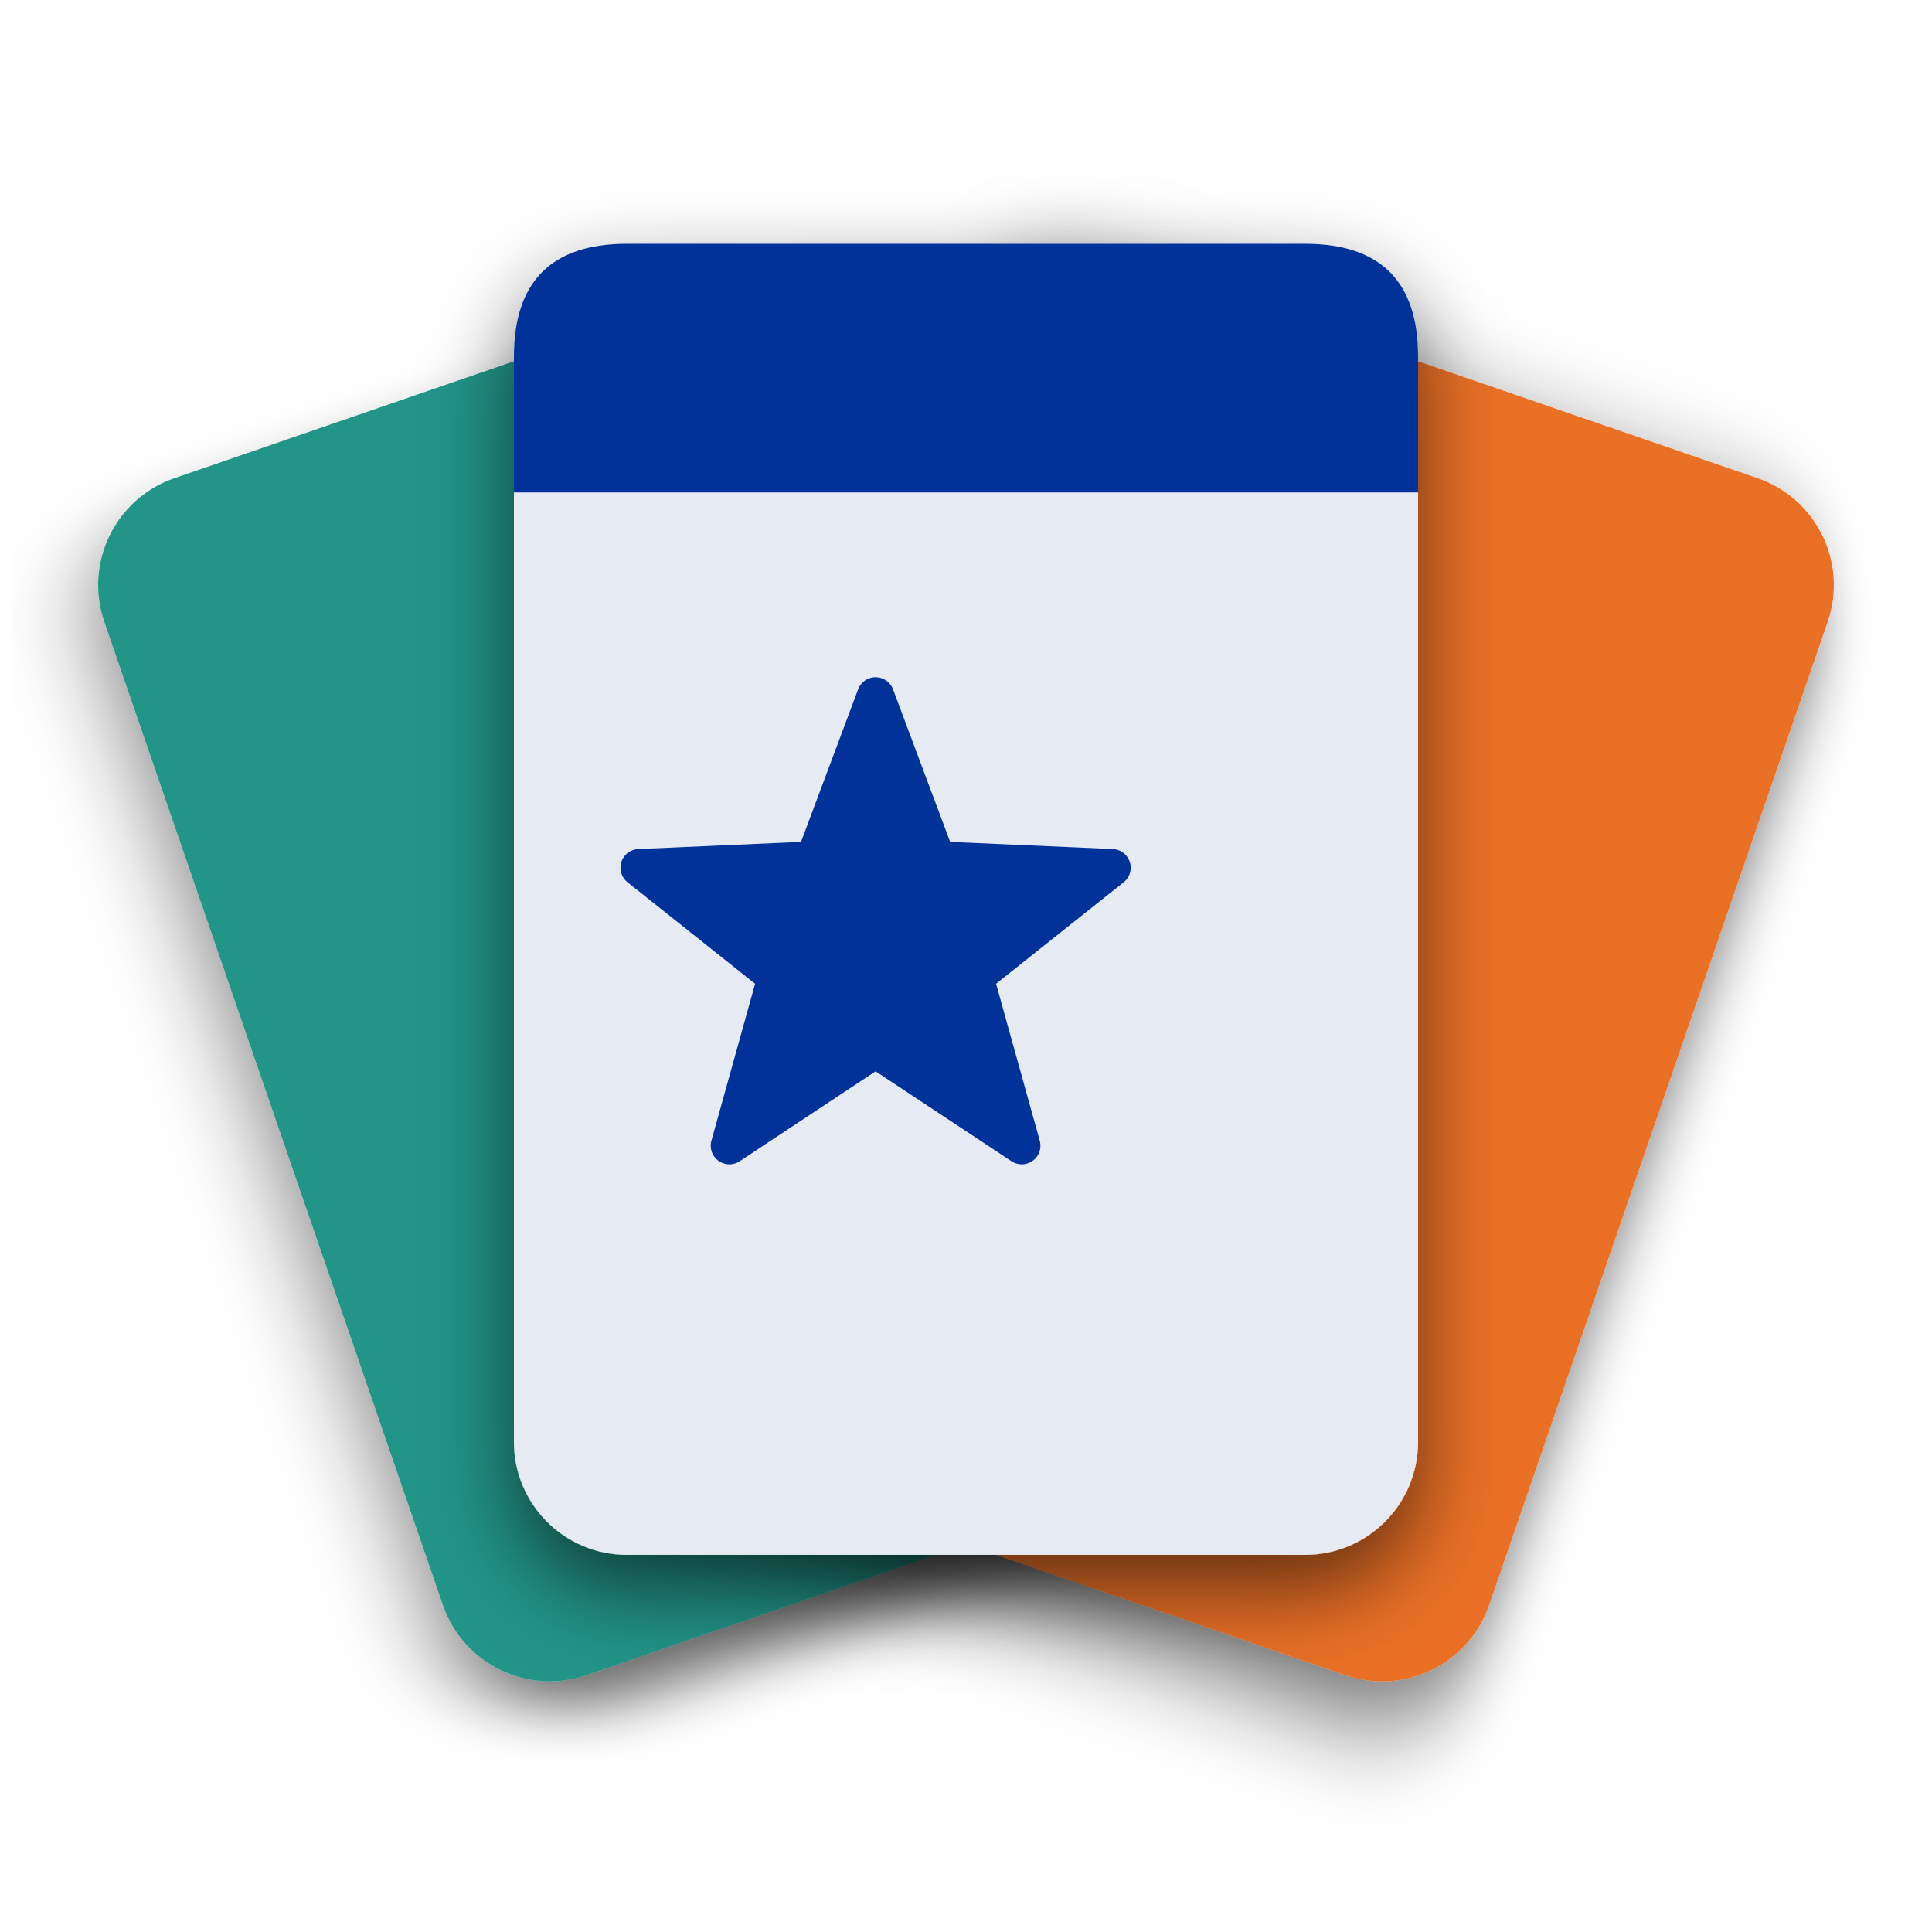
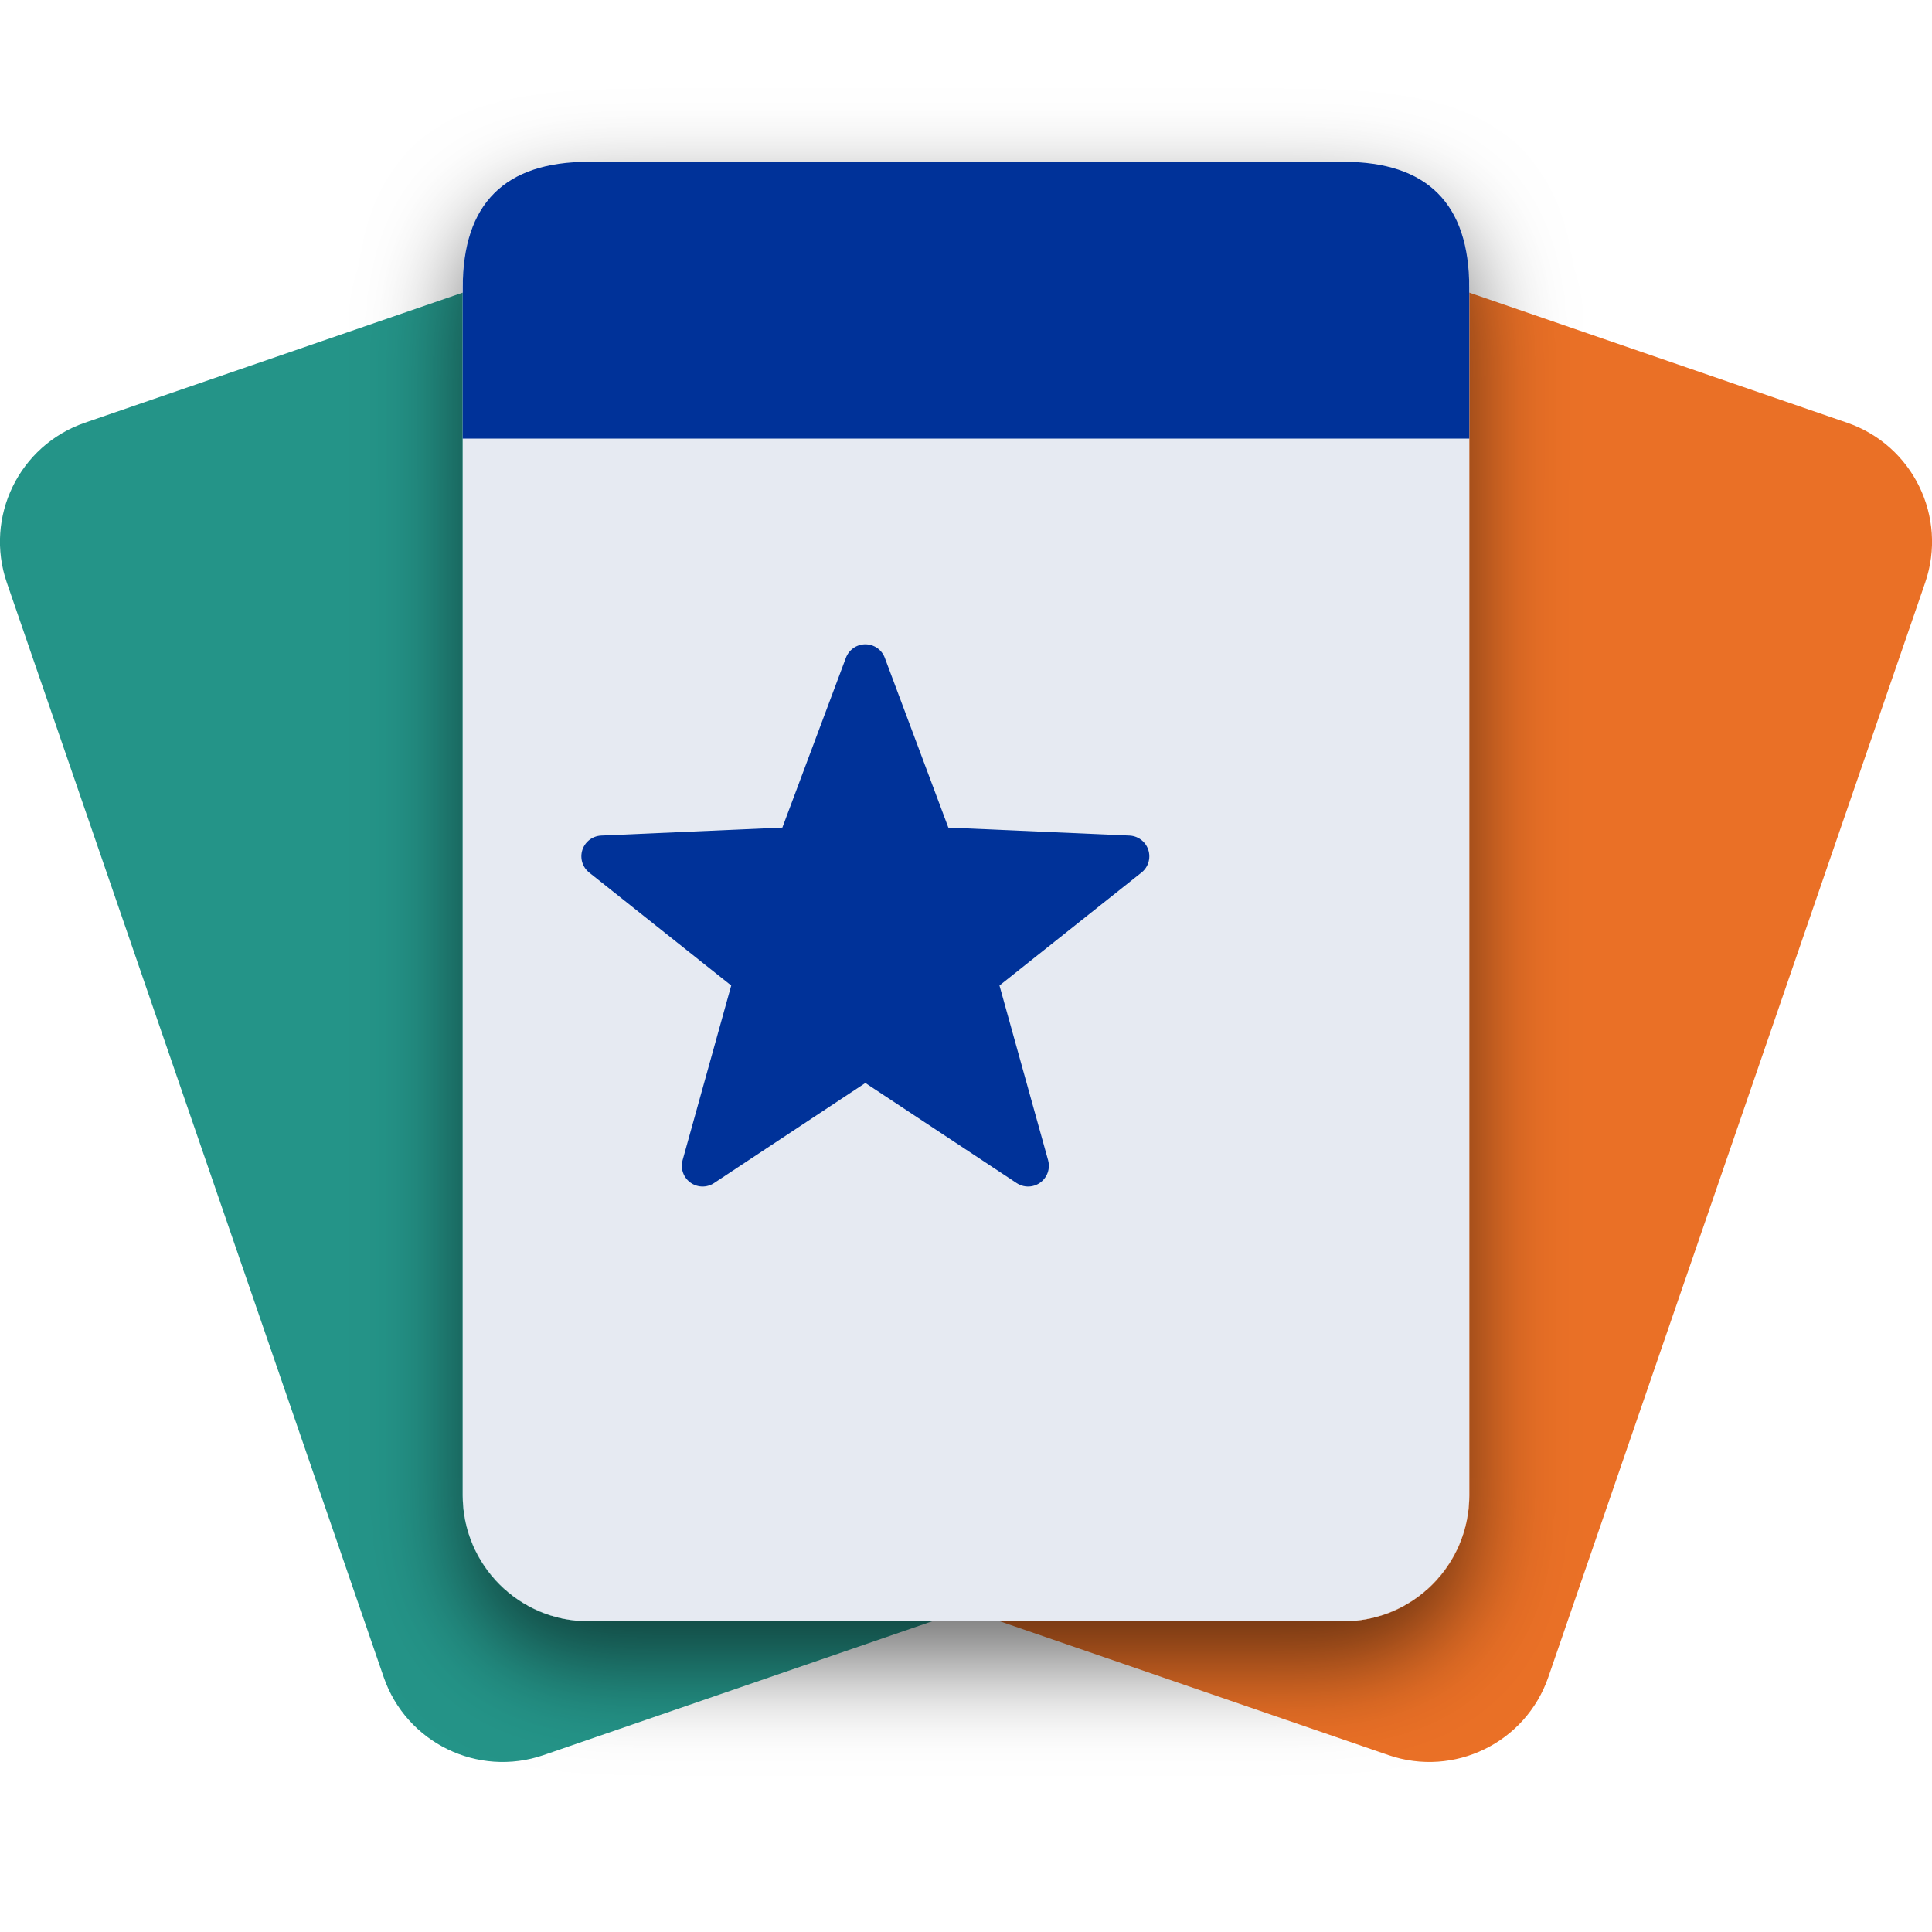
<svg xmlns="http://www.w3.org/2000/svg" viewBox="0 0 100 100" width="512" height="512">
  <defs>
    <filter id="s" x="-30%" y="-30%" width="160%" height="160%">
      <feDropShadow dx="0" dy="1.6" stdDeviation="1.9" flood-color="#000000" flood-opacity="0.58" />
    </filter>
  </defs>
-   <g transform="translate(50 50) scale(1.17) translate(-50 -49.95)">
+   <g transform="translate(50 50) scale(1.3024) translate(-50 -49.96)">
    <g transform="translate(0 2)">
-       <rect x="30" y="18" width="40" height="56" rx="5" fill="#249488" transform="rotate(-19 50 82)" filter="url(#s)" />
-       <rect x="30" y="18" width="40" height="56" rx="5" fill="#EA7026" transform="rotate(19 50 82)" filter="url(#s)" />
+       <rect x="30" y="18" width="40" height="56" rx="5" fill="#249488" transform="rotate(-19 50 82)" />
+       <rect x="30" y="18" width="40" height="56" rx="5" fill="#EA7026" transform="rotate(19 50 82)" />
      <g filter="url(#s)">
        <rect x="30" y="16" width="40" height="58" rx="5" fill="#E6EAF2" />
        <path d="M30 27 V21 Q30 16 35 16 H65 Q70 16 70 21 V27 Z" fill="#003399" />
        <path d="M0 -10 L2.47 -3.4 L9.51 -3.09 L3.99 1.3 L5.88 8.09 L0 4.2 L-5.88 8.09 L-3.99 1.3 L-9.51 -3.09 L-2.47 -3.4 Z" fill="#003399" stroke="#003399" stroke-width="1.5" stroke-linejoin="round" transform="translate(46 47) scale(1.1)" />
      </g>
    </g>
  </g>
</svg>
